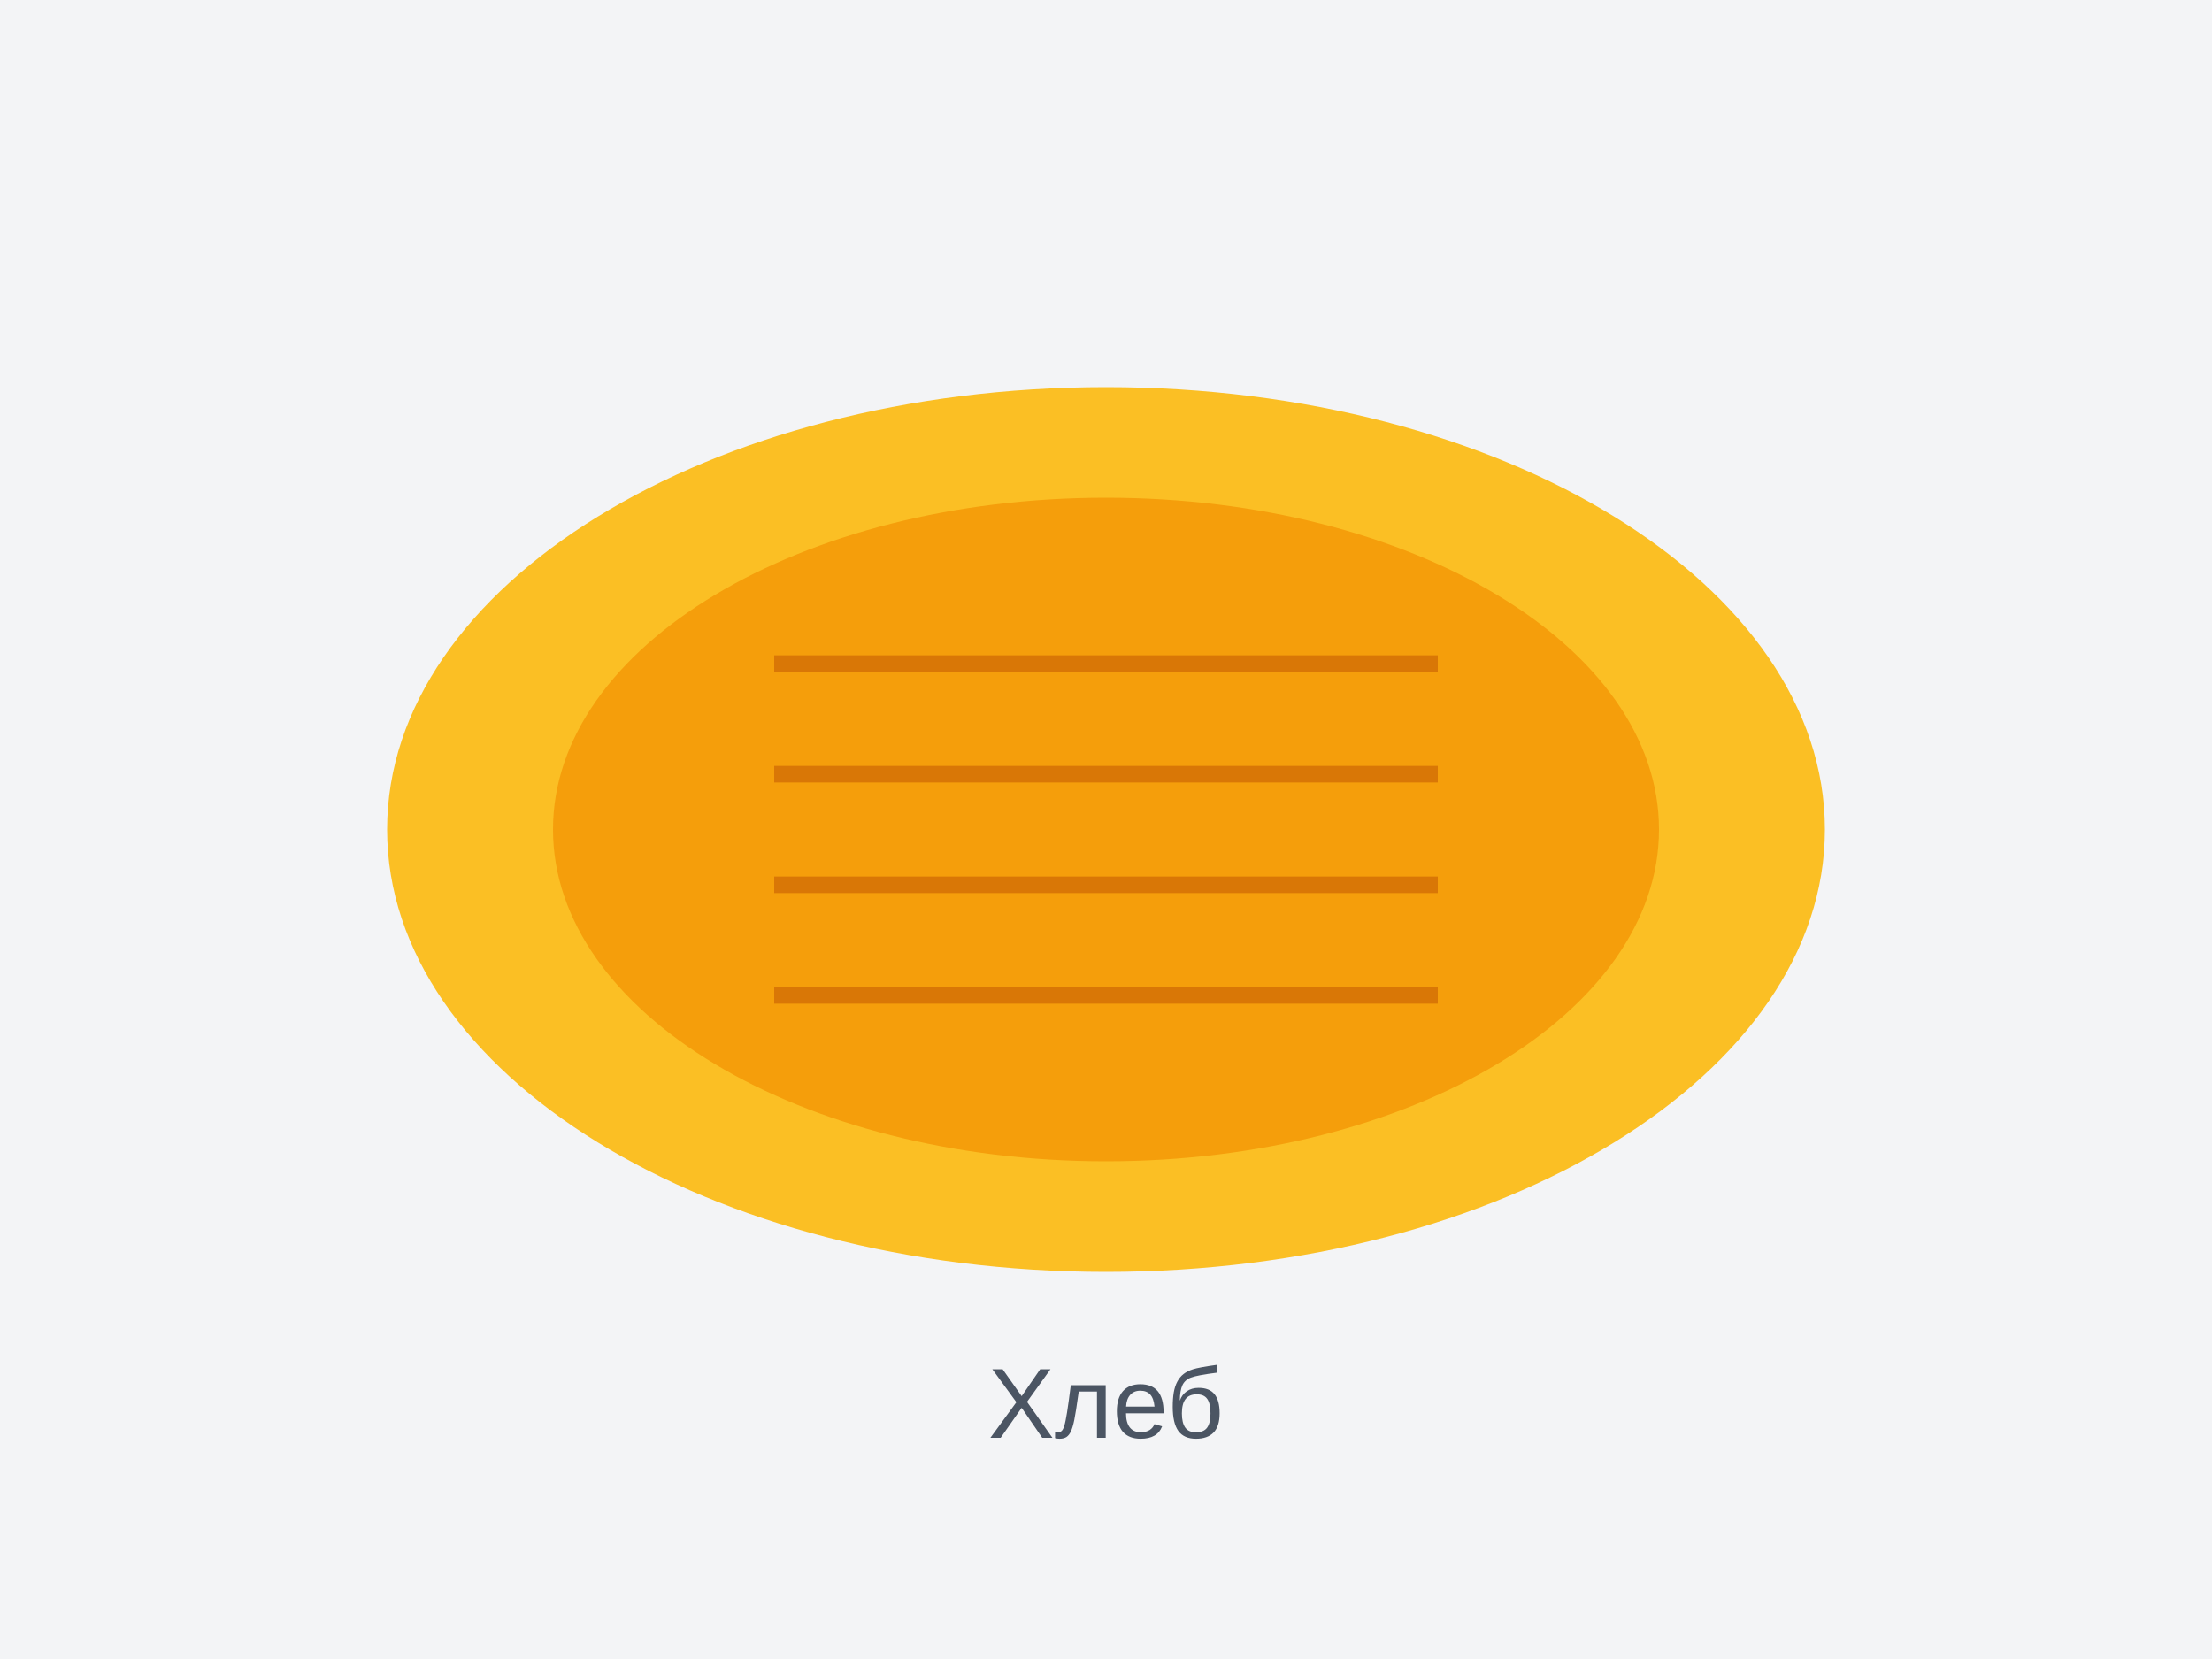
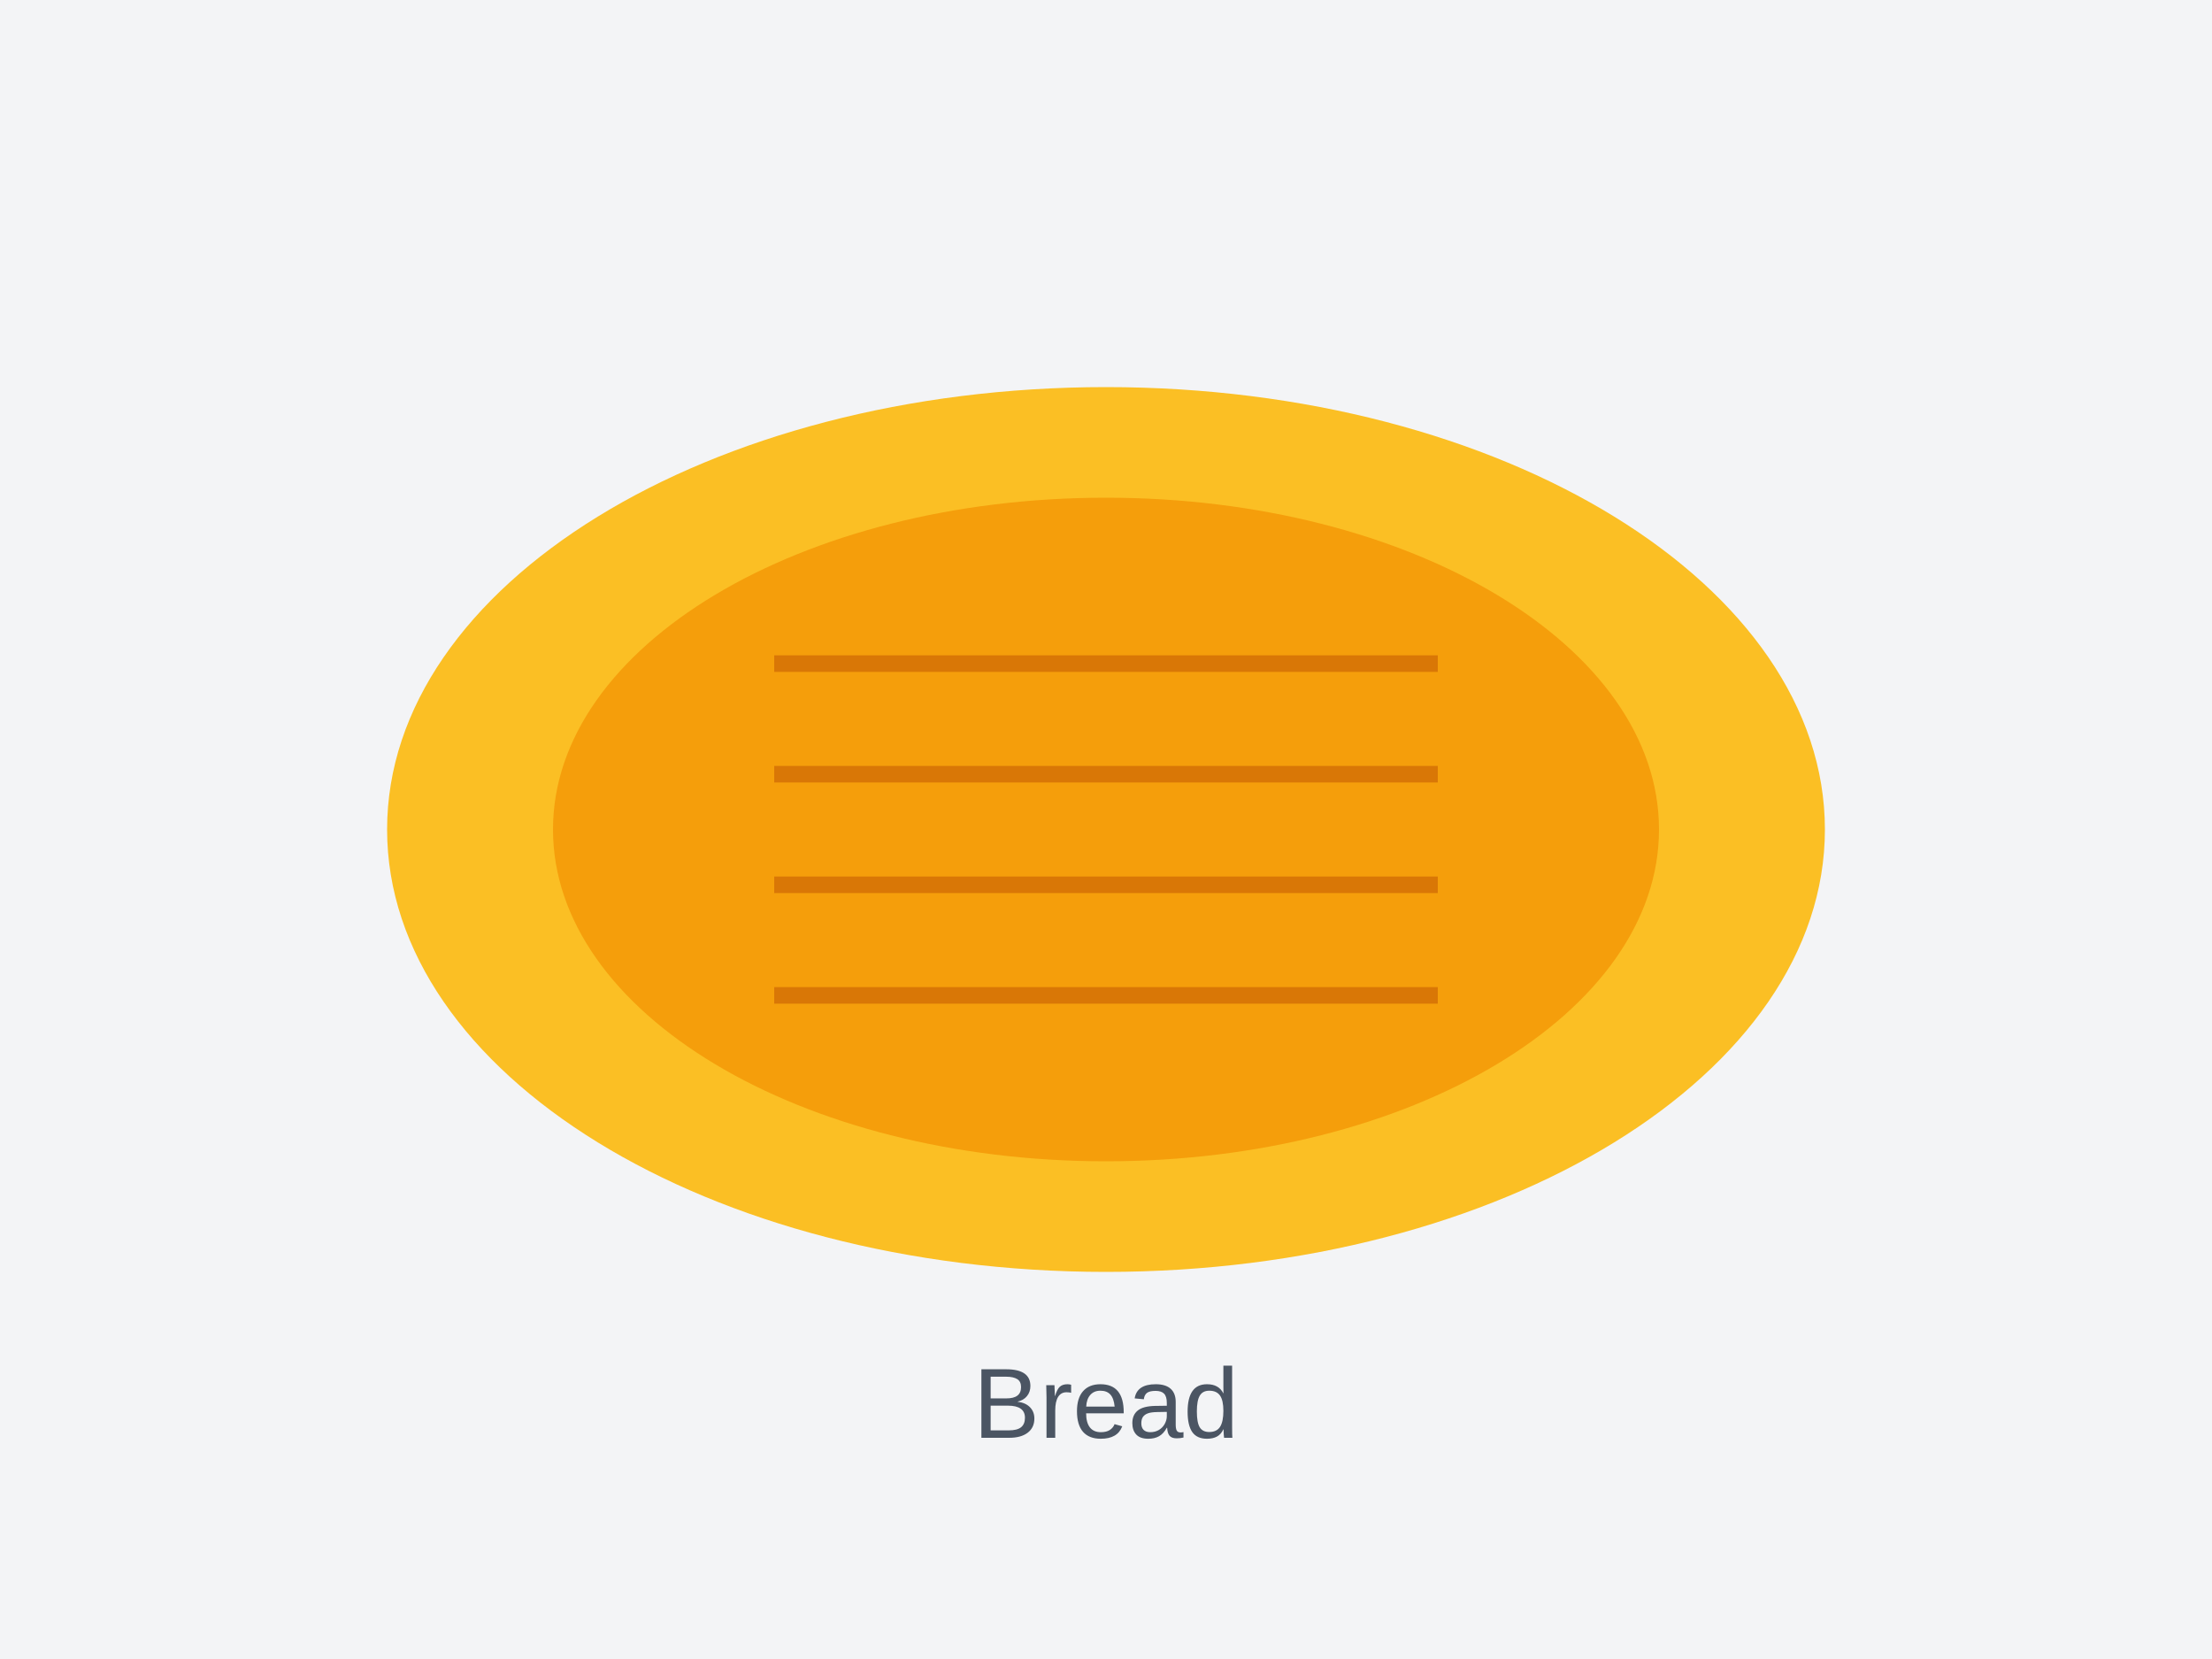
<svg xmlns="http://www.w3.org/2000/svg" width="400" height="300" viewBox="0 0 400 300">
  <rect width="400" height="300" fill="#f3f4f6" />
  <ellipse cx="200" cy="150" rx="130" ry="80" fill="#fbbf24" />
  <ellipse cx="200" cy="150" rx="100" ry="60" fill="#f59e0b" />
  <line x1="140" y1="120" x2="260" y2="120" stroke="#d97706" stroke-width="3" />
  <line x1="140" y1="140" x2="260" y2="140" stroke="#d97706" stroke-width="3" />
  <line x1="140" y1="160" x2="260" y2="160" stroke="#d97706" stroke-width="3" />
  <line x1="140" y1="180" x2="260" y2="180" stroke="#d97706" stroke-width="3" />
-   <text x="200" y="260" font-family="Arial" font-size="18" text-anchor="middle" fill="#4b5563">Хлеб</text>
+   <text x="200" y="260" font-family="Arial" font-size="18" text-anchor="middle" fill="#4b5563">Bread</text>
</svg>
